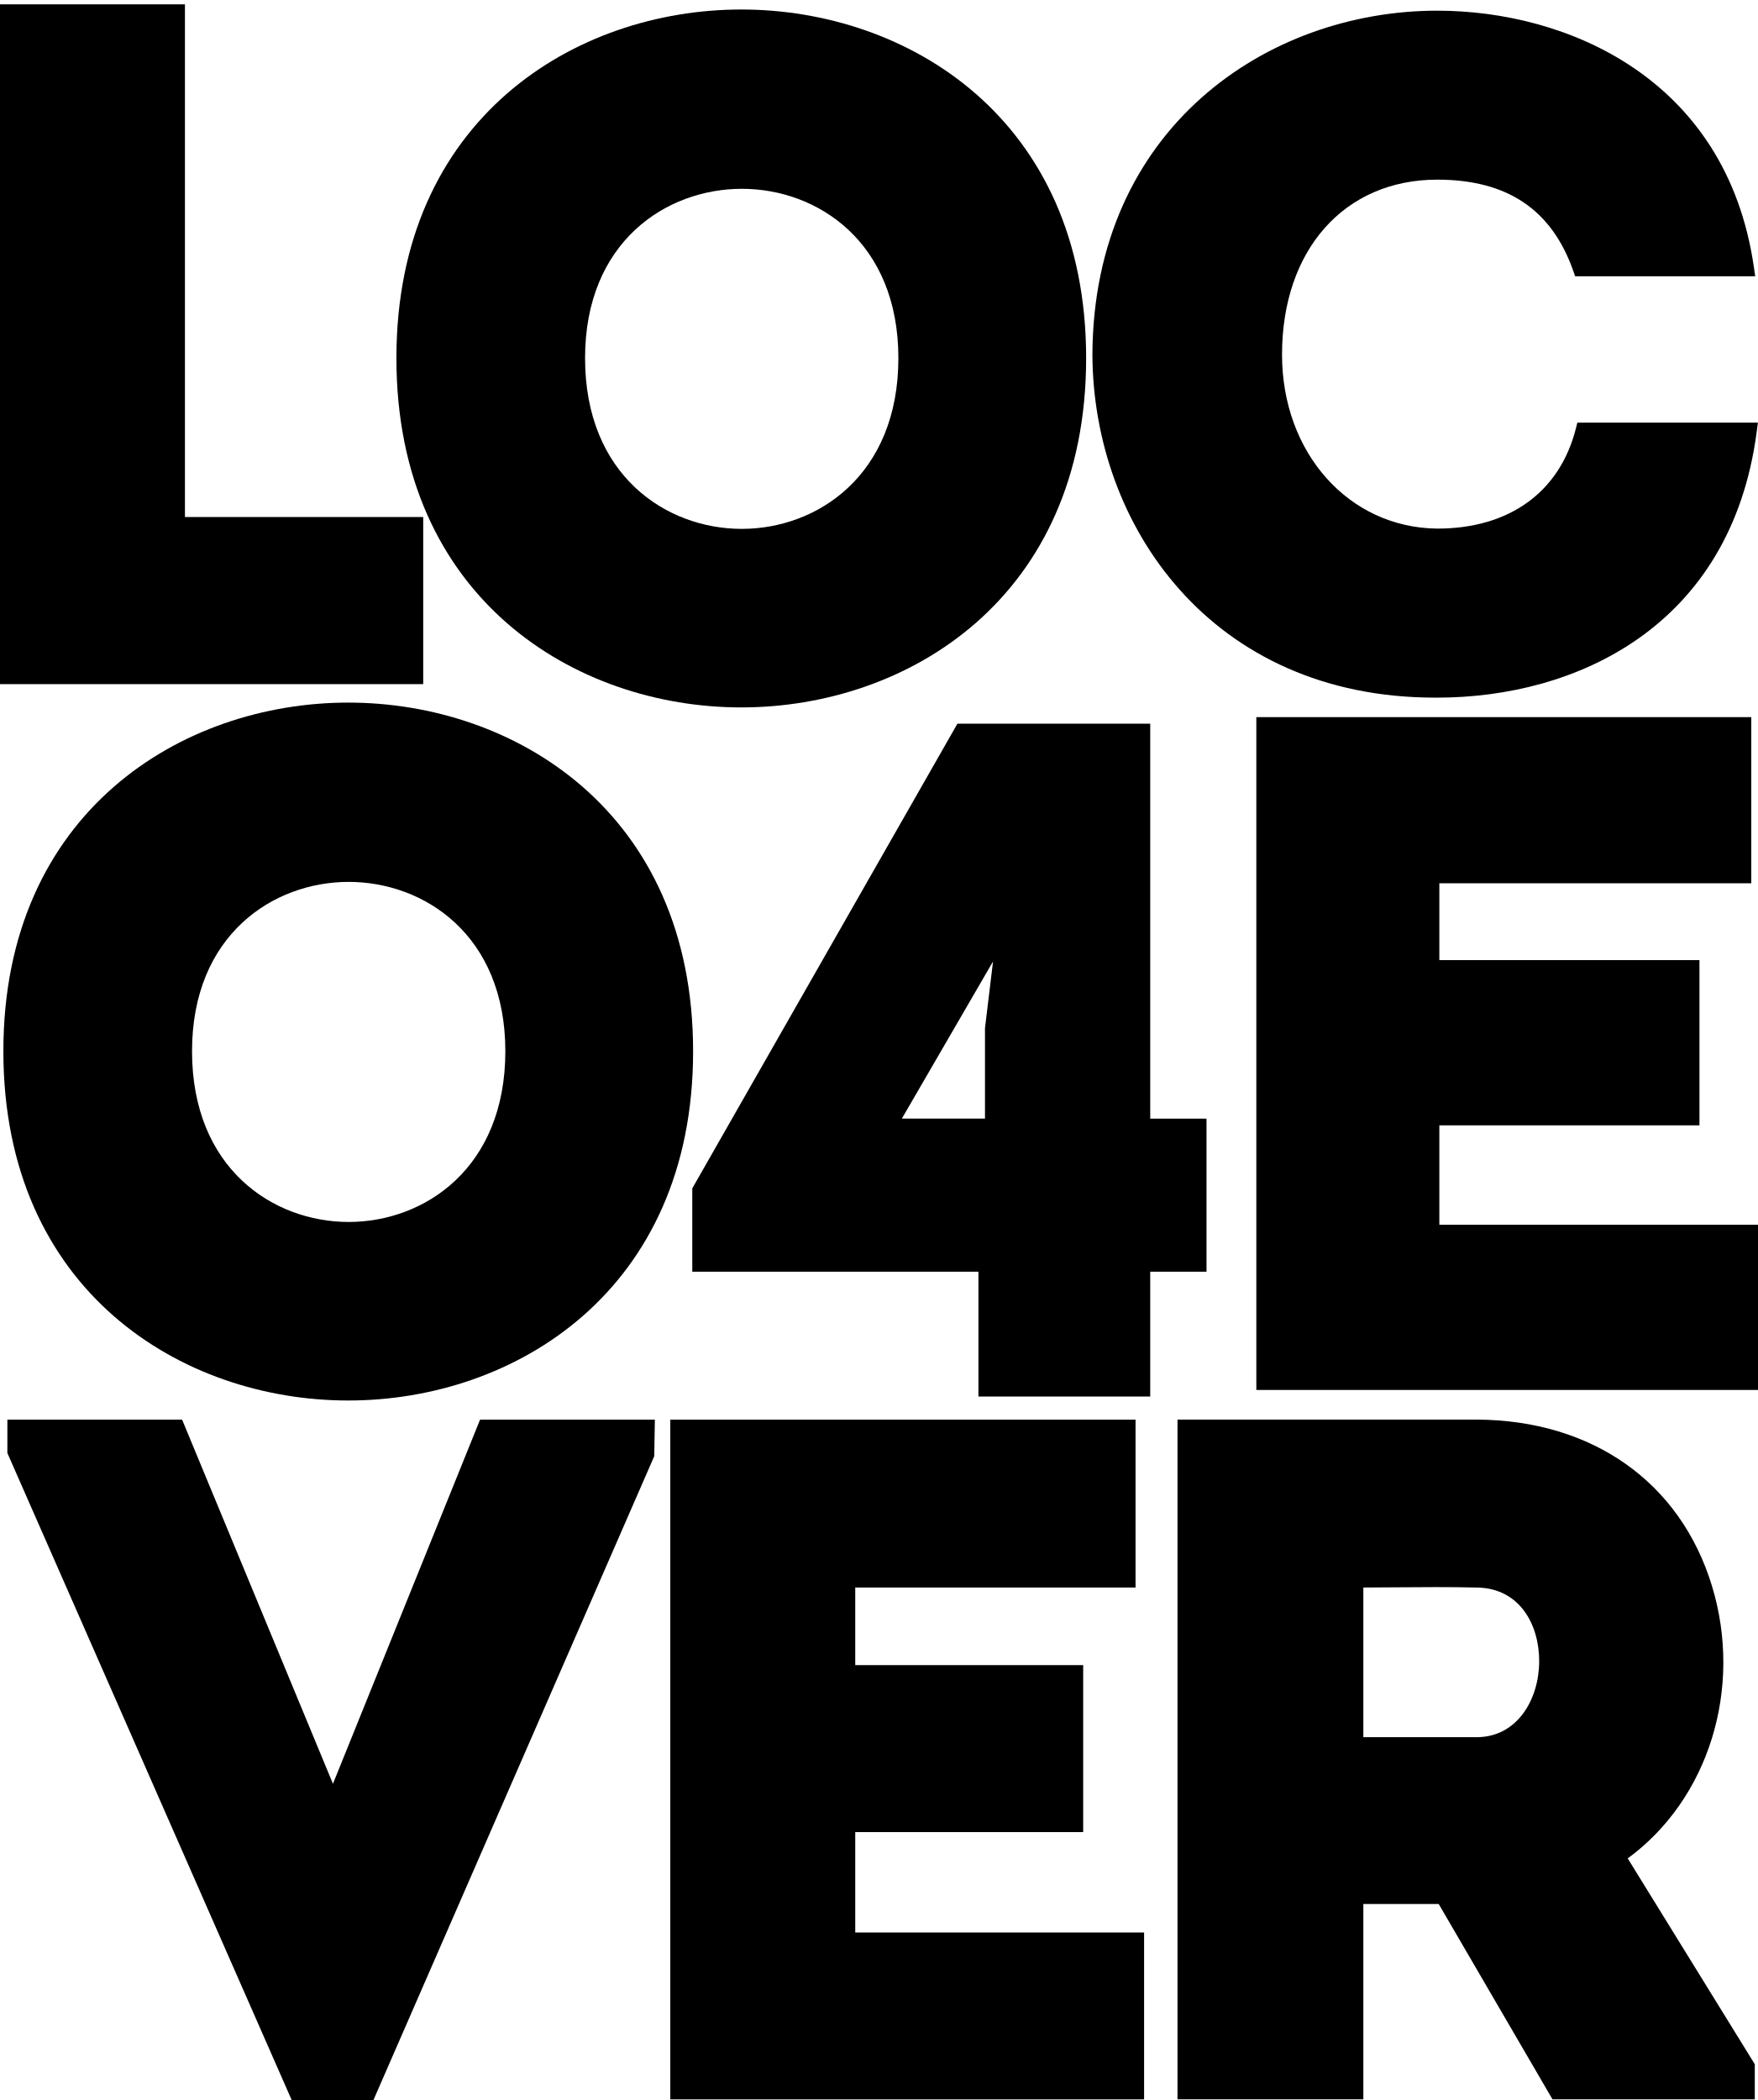
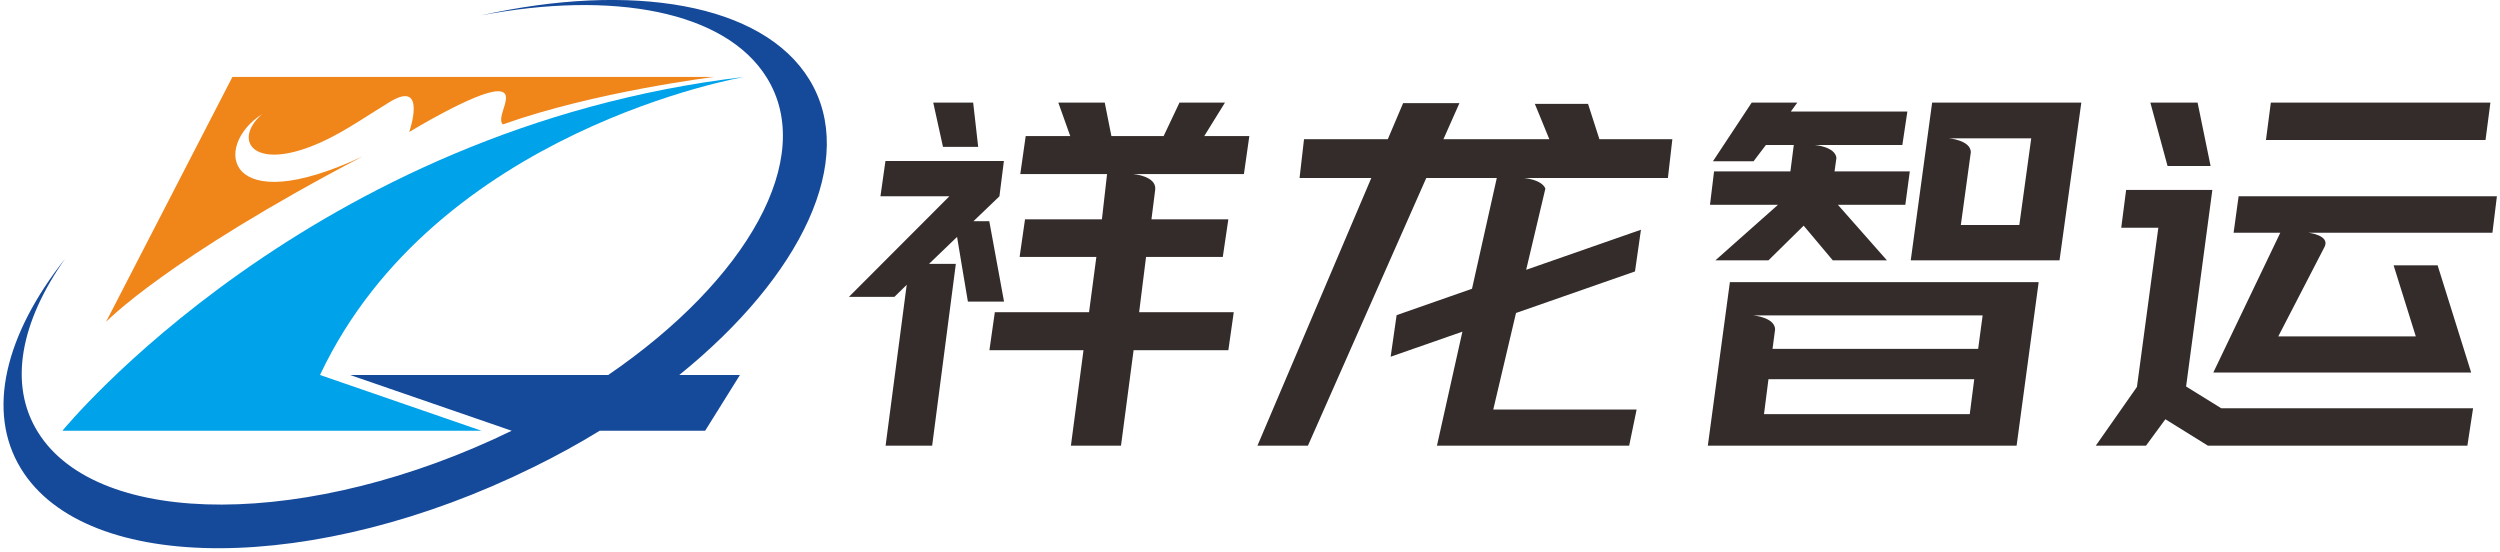
- <svg xmlns="http://www.w3.org/2000/svg" version="1.1" id="Layer_1" x="0px" y="0px" viewBox="0 0 255.12 304.75" style="enable-background:new 0 0 255.12 304.75;" xml:space="preserve">
-   <polygon points="0,0.63 0,99.28 61.42,99.28 61.42,75.03 26.84,75.03 26.84,0.63 " />
-   <path d="M107.58,1.38c-24.11,0-50.05,15.83-50.05,50.59c0,34.83,25.94,50.69,50.05,50.69c24.11,0,50.05-15.86,50.05-50.69  C157.63,17.21,131.69,1.38,107.58,1.38 M130.38,51.97c0,17.02-11.79,24.78-22.73,24.78c-10.95,0-22.74-7.75-22.74-24.78  c0-16.88,11.79-24.57,22.74-24.57C118.6,27.39,130.38,35.08,130.38,51.97" />
-   <path d="M50.54,101.96c-24.1,0-50.05,15.83-50.05,50.59c0,34.83,25.94,50.69,50.05,50.69s50.05-15.86,50.05-50.69  C100.58,117.79,74.64,101.96,50.54,101.96 M73.34,152.55c0,17.02-11.79,24.78-22.74,24.78s-22.73-7.75-22.73-24.78  c0-16.88,11.79-24.57,22.73-24.57S73.34,135.67,73.34,152.55" />
-   <path d="M228.7,62.2c-2.34,9.22-9.67,14.51-20.1,14.51c-12.85-0.12-22.54-10.98-22.54-25.25c0-15.19,9.05-25.39,22.53-25.39  c10.14,0,16.6,4.33,19.74,13.25l0.27,0.78h26.13l-0.19-1.33c-3.97-27.47-27.23-37.22-45.95-37.22c-24.77,0-49.91,17.14-50.05,49.92  c0.1,24.73,17.22,49.77,49.75,49.77h0.3c19.96,0,42.62-10.14,46.36-38.59l0.17-1.32h-26.2L228.7,62.2z" />
-   <path d="M166.93,105.02h-27.98l-38.33,67.17l-0.15,0.27v12.09h41.53v18.11h24.93v-18.11h8.17v-22.21h-8.17V105.02z M130.88,162.34  l13.24-22.82l-1.17,9.68v13.13H130.88z" />
-   <polygon points="208.89,163.31 246.64,163.31 246.64,139.33 208.89,139.33 208.89,128.18 254.16,128.18 254.16,104.07   182.33,104.07 182.33,201.71 255.38,201.71 255.38,177.73 208.89,177.73 " />
-   <polygon points="48.32,258.86 26.43,206.02 1.07,206.02 1.07,210.86 42.33,304.75 54.2,304.75 94.95,211.32 95.04,206.02   69.67,206.02 " />
-   <polygon points="124.12,265.87 157.2,265.87 157.2,241.64 124.12,241.64 124.12,230.38 164.8,230.38 164.8,206.02 97.28,206.02   97.28,304.66 166.04,304.66 166.04,280.44 124.12,280.44 " />
-   <path d="M236.23,269.69c11.74-8.59,16.76-24.67,12.22-39.56c-4.59-15.04-17.35-24.05-34.16-24.12h-43.4v98.64h26.97v-28.34h10.94  l16.51,28.34h29.36v-5.09L236.23,269.69z M223.38,241.14c-0.03,5.45-3.16,10.96-9.09,10.96h-16.43v-21.72c1.54,0,3.1-0.02,4.66-0.03  c3.92-0.03,7.88-0.06,11.76,0.03C220.6,230.44,223.41,235.83,223.38,241.14" />
+ <svg xmlns="http://www.w3.org/2000/svg" width="698" height="154" viewBox="0 0 698 154" fill="none">
+   <path fill-rule="evenodd" clip-rule="evenodd" d="M167.433 120.268H196.876L206.589 104.696H189.657C223.824 77.068 239.584 44.45 225.978 22.227C212.901 0.872 176.315 -5.099 134.249 4.312C171.024 -2.718 202.507 3.027 214.072 21.66C228.019 44.072 208.668 78.126 169.814 104.696H97.739L142.866 120.268C86.665 147.594 27.439 147.783 10.583 120.646C2.268 107.304 5.783 89.805 18.18 72.23C1.512 93.32 -3.969 114.825 5.858 130.85C24.076 160.633 88.139 160.444 148.913 130.435C155.414 127.26 161.575 123.858 167.433 120.268Z" fill="#15499A" />
+   <path d="M64.894 21.471H199.446C199.446 21.471 166.035 25.59 140.409 34.737C138.217 32.734 144.416 25.439 138.973 25.477C132.888 25.515 114.255 36.853 114.255 36.853C114.255 36.853 119.395 22.076 108.888 28.425C103.03 31.978 96.983 36.211 90.898 39.121C71.131 48.608 64.516 39.461 73.172 31.865C59.15 40.898 62.929 61.685 101.254 43.657C46.299 72.419 29.594 89.88 29.594 89.88L64.894 21.471Z" fill="#F08519" />
+   <path fill-rule="evenodd" clip-rule="evenodd" d="M134.438 120.268H17.424C17.424 120.268 86.249 35.833 207.836 21.471C207.836 21.471 121.625 36.173 89.348 104.696L134.438 120.268Z" fill="#00A2E9" />
+   <path d="M273.109 41.011H263.282L260.561 28.652H271.71L273.109 41.011ZM267.213 66.145L259.389 73.666H266.872L260.258 124.425H247.257L253.153 79.524L249.713 82.888H237.014L265.058 54.806H245.82L247.219 44.942H280.29L279.043 54.806L271.786 61.761H276.208C277.568 69.244 278.967 76.728 280.328 84.211H270.236C269.254 78.126 268.157 72.117 267.213 66.145ZM389.934 87.991L410.986 80.621L417.902 49.704H398.211L365.178 124.425H351.08L382.866 49.704H362.835L364.082 38.857H387.477L391.748 28.803H407.471L403.011 38.857H432.567L428.523 28.992H443.376L446.551 38.857H466.923L465.676 49.704H432.151H425.575C425.575 49.704 430.45 50.12 431.471 52.652L426.104 75.329L458.154 64.142L456.491 75.783L423.269 87.386L416.92 114.334H456.945L454.866 124.425H401.197L408.302 92.602L388.271 99.594L389.934 87.991ZM347.301 48.608H323.074H316.46C316.46 48.608 322.885 49.137 322.545 52.879L321.487 61.231H342.954L341.405 71.739H319.975L318.047 87.159H344.466L342.954 97.779H316.498L312.983 124.425H298.998L302.513 97.779H276.246L277.757 87.159H304.063L306.104 71.739H284.674L286.186 61.231H307.654L309.09 48.608H284.863L286.375 37.987H298.809L295.483 28.652H308.447L310.299 37.987H324.888L329.31 28.652H342.009L336.227 37.987H348.813L347.301 48.608ZM478.942 72.683L496.403 57.187H477.43L478.564 47.852H499.88L500.825 40.482H493.039L489.6 45.017H478.261L489.071 28.652H501.808L499.994 31.146H532.535L531.137 40.482H513.298H506.683C506.683 40.482 512.353 40.935 512.731 44.072L512.202 47.852H533.216L531.968 57.187H513.146L526.828 72.683H511.71L503.584 63.008L493.757 72.683H478.942ZM539.452 28.652H581.102L575.017 72.683H533.48L539.452 28.652ZM563.792 62.819L567.118 38.63H550.791H544.176C544.176 38.63 550.11 39.121 550.261 42.447L547.465 62.819H563.792ZM476.825 124.425L482.986 78.769H569.197L563.036 124.425H476.825ZM495.609 91.959L494.891 97.402H552.302L553.55 88.066H496.139H489.524C489.524 88.066 495.534 88.595 495.609 91.959ZM493.757 105.868L492.51 115.619H549.959L551.206 105.868H493.757ZM617.197 46.34H605.178L600.378 28.652H613.568L617.197 46.34ZM695.32 28.652L693.959 39.084H632.655L634.016 28.652H695.32ZM625.02 54.806H697.134L695.887 64.973H651.061H644.447C644.447 64.973 650.419 65.616 649.096 68.753L648.831 69.282L636.094 93.924H674.494L668.296 74.082H680.58L689.953 104.016H617.953L636.661 64.973H623.622L625.02 54.806ZM610.356 107.909L620.183 113.994H690.482L688.894 124.425H616.441L604.573 117.055L599.168 124.425H585.146L596.636 108.022L602.608 63.575H592.252L593.613 53.03H617.688L610.356 107.909Z" fill="#332C2B" />
</svg>
